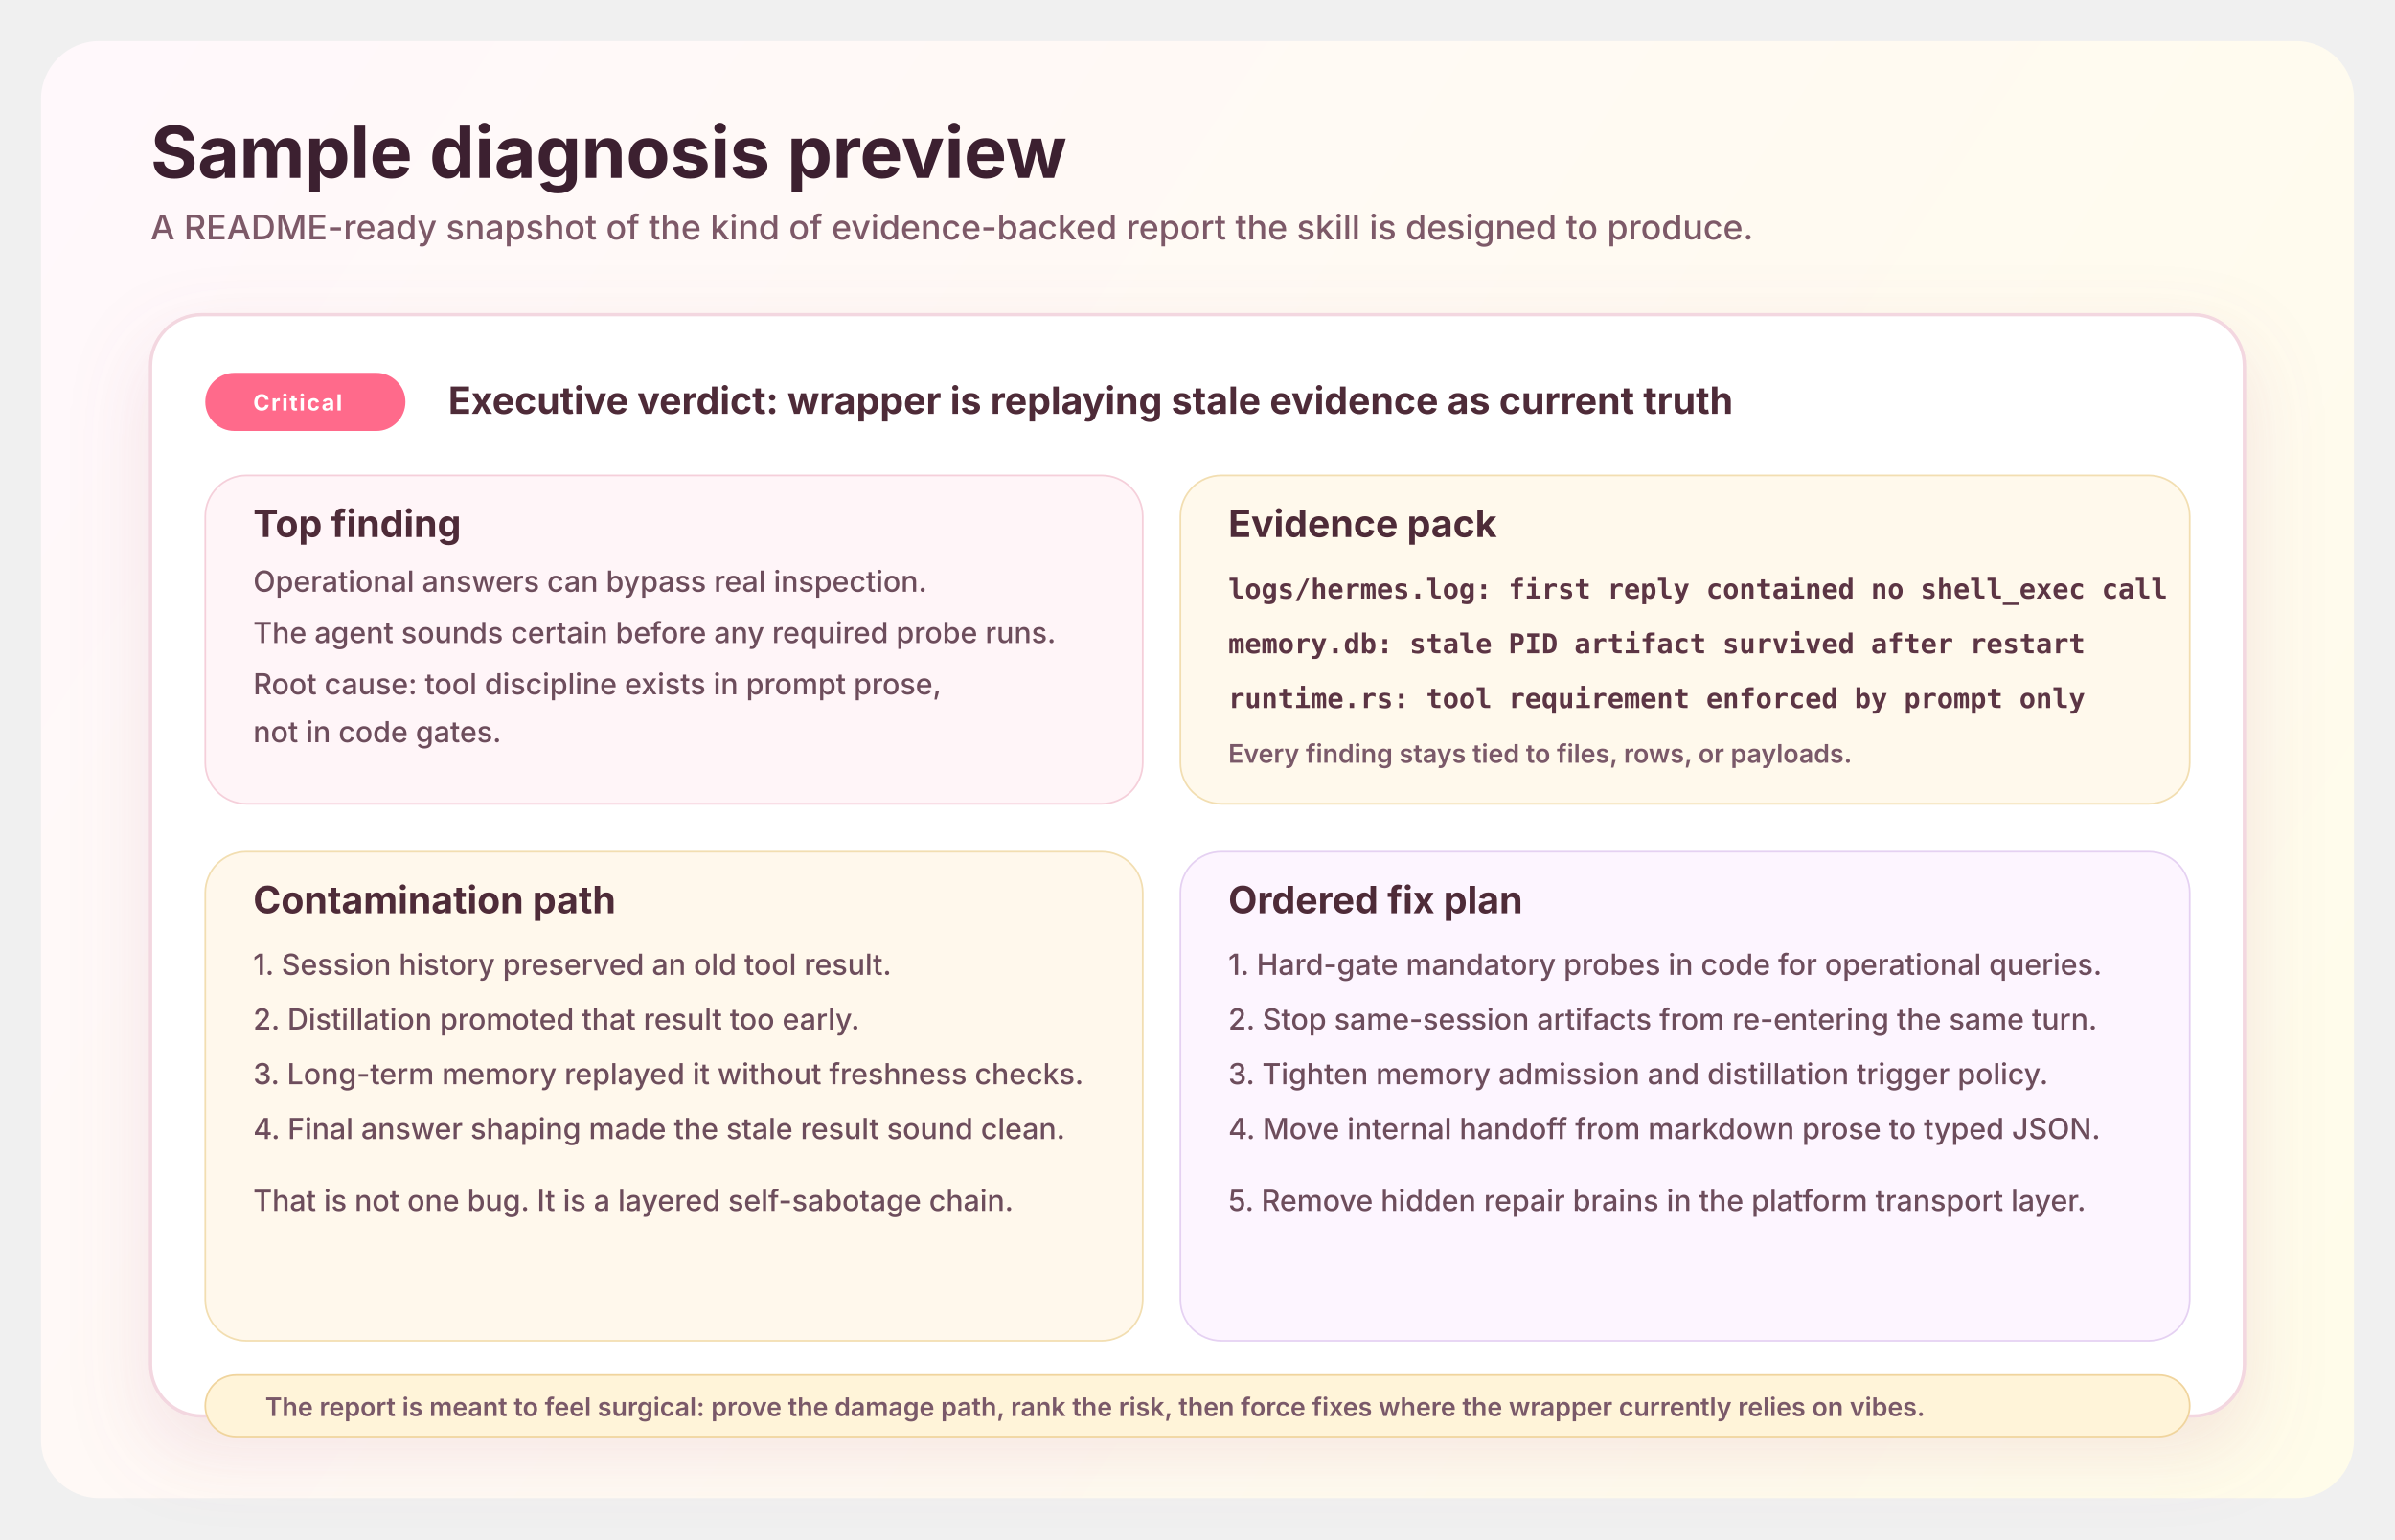
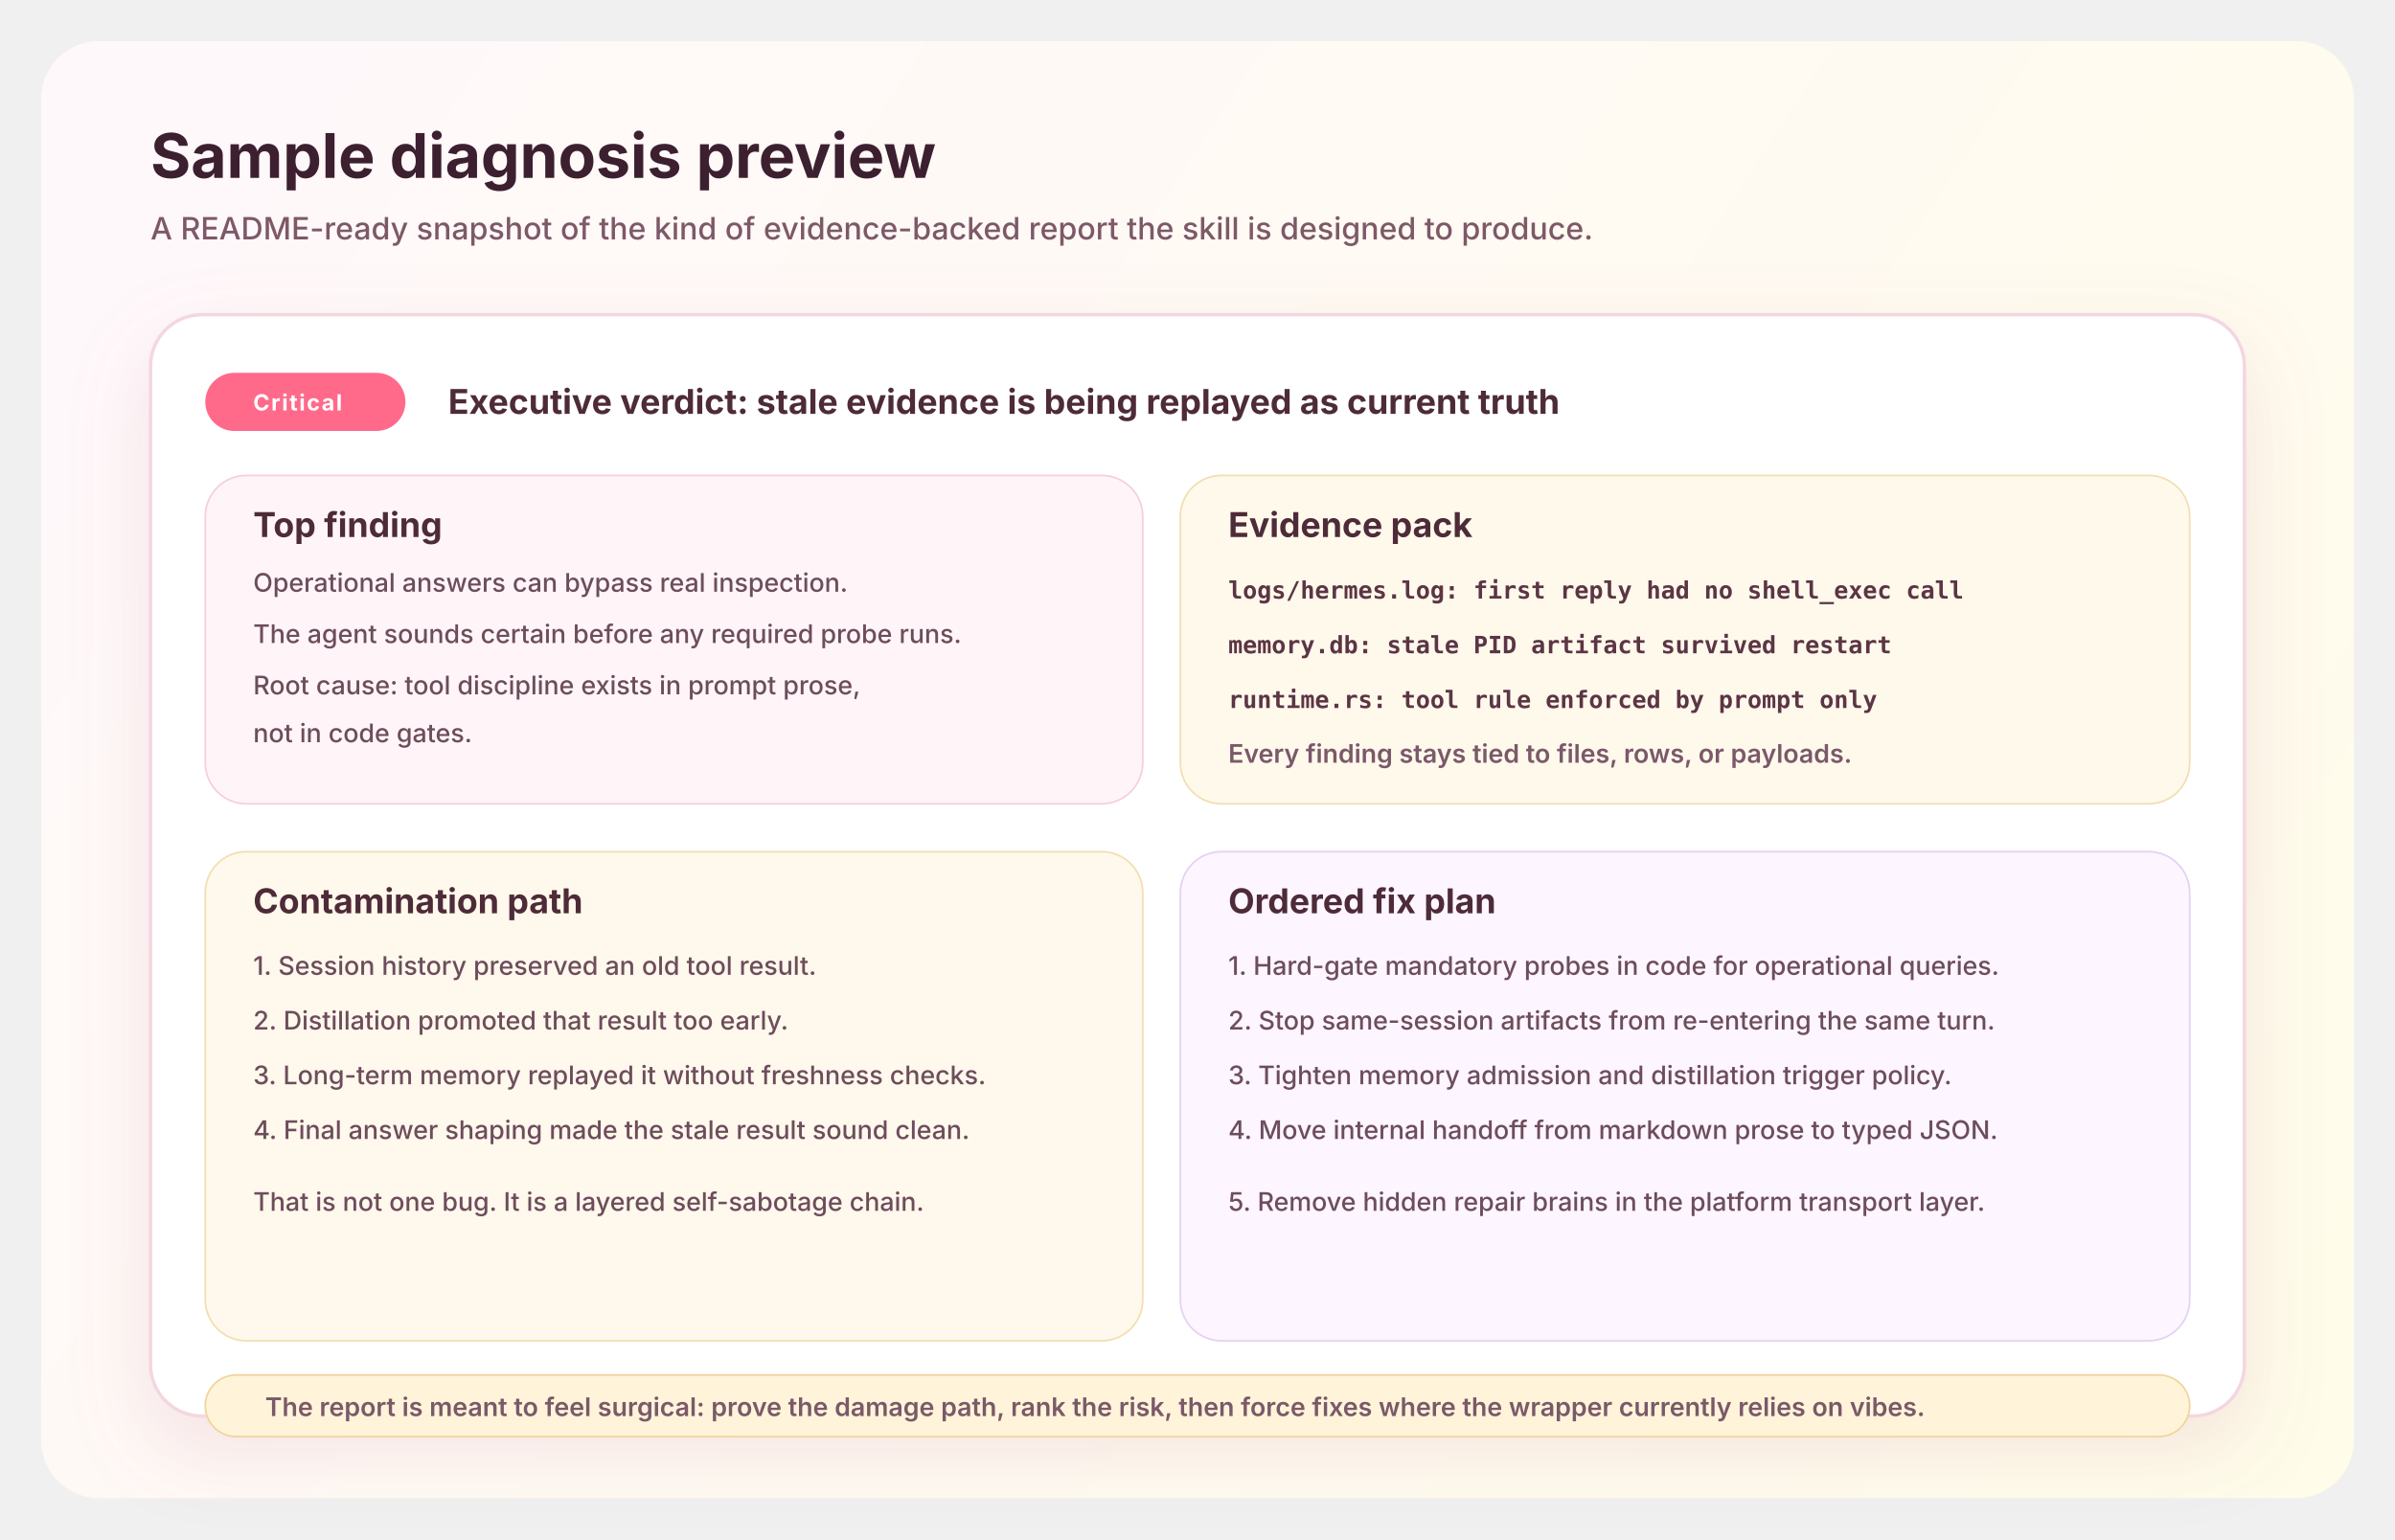
<svg xmlns="http://www.w3.org/2000/svg" width="1400" height="900" viewBox="0 0 1400 900" fill="none">
  <defs>
    <linearGradient id="demoBg" x1="60" y1="30" x2="1320" y2="860" gradientUnits="userSpaceOnUse">
      <stop stop-color="#FFF8FB" />
      <stop offset="1" stop-color="#FFFCEA" />
    </linearGradient>
    <filter id="cardShadow" x="-30" y="-30" width="1460" height="960" filterUnits="userSpaceOnUse">
      <feDropShadow dx="0" dy="18" stdDeviation="22" flood-color="#C27F94" flood-opacity="0.18" />
    </filter>
    <style>
-       .title { font: 700 42px 'Inter', 'Segoe UI', sans-serif; fill: #3C2030; }
-       .subtitle { font: 500 20px 'Inter', 'Segoe UI', sans-serif; fill: #7D5968; }
-       .section { font: 700 22px 'Inter', 'Segoe UI', sans-serif; fill: #4E2B38; }
-       .body { font: 500 17px 'Inter', 'Segoe UI', sans-serif; fill: #6D4D5C; }
-       .mono { font: 600 16px 'SFMono-Regular', 'Menlo', monospace; fill: #5C3544; }
+       .title { font: 700 36px 'Inter', 'Segoe UI', sans-serif; fill: #3C2030; }
+       .subtitle { font: 500 18px 'Inter', 'Segoe UI', sans-serif; fill: #7D5968; }
+       .section { font: 700 20px 'Inter', 'Segoe UI', sans-serif; fill: #4E2B38; }
+       .body { font: 500 15px 'Inter', 'Segoe UI', sans-serif; fill: #6D4D5C; }
+       .mono { font: 600 14px 'SFMono-Regular', 'Menlo', monospace; fill: #5C3544; }
      .tag { font: 700 13px 'Inter', 'Segoe UI', sans-serif; fill: #FFFFFF; letter-spacing: 0.07em; text-transform: uppercase; }
      .small { font: 600 15px 'Inter', 'Segoe UI', sans-serif; fill: #7A5969; }
    </style>
  </defs>
  <rect x="24" y="24" width="1352" height="852" rx="34" fill="url(#demoBg)" />
  <text x="88" y="104" class="title">Sample diagnosis preview</text>
  <text x="88" y="140" class="subtitle">A README-ready snapshot of the kind of evidence-backed report the skill is designed to produce.</text>
  <g filter="url(#cardShadow)">
    <rect x="88" y="184" width="1224" height="644" rx="30" fill="#FFFFFF" stroke="#F3D7E0" stroke-width="2" />
  </g>
  <rect x="120" y="218" width="117" height="34" rx="17" fill="#FF6A8B" />
  <text x="148" y="240" class="tag">Critical</text>
-   <text x="262" y="242" class="section">Executive verdict: wrapper is replaying stale evidence as current truth</text>
+   <text x="262" y="242" class="section">Executive verdict: stale evidence is being replayed as current truth</text>
  <rect x="120" y="278" width="548" height="192" rx="24" fill="#FFF5F8" stroke="#F5CFDA" />
  <text x="148" y="314" class="section">Top finding</text>
  <text x="148" y="346" class="body">Operational answers can bypass real inspection.</text>
  <text x="148" y="376" class="body">The agent sounds certain before any required probe runs.</text>
  <text x="148" y="406" class="body">Root cause: tool discipline exists in prompt prose,</text>
  <text x="148" y="434" class="body">not in code gates.</text>
  <rect x="690" y="278" width="590" height="192" rx="24" fill="#FFF9EC" stroke="#F2DEB1" />
  <text x="718" y="314" class="section">Evidence pack</text>
-   <text x="718" y="350" class="mono">logs/hermes.log: first reply contained no shell_exec call</text>
-   <text x="718" y="382" class="mono">memory.db: stale PID artifact survived after restart</text>
-   <text x="718" y="414" class="mono">runtime.rs: tool requirement enforced by prompt only</text>
+   <text x="718" y="350" class="mono">logs/hermes.log: first reply had no shell_exec call</text>
+   <text x="718" y="382" class="mono">memory.db: stale PID artifact survived restart</text>
+   <text x="718" y="414" class="mono">runtime.rs: tool rule enforced by prompt only</text>
  <text x="718" y="446" class="small">Every finding stays tied to files, rows, or payloads.</text>
  <rect x="120" y="498" width="548" height="286" rx="24" fill="#FFF8EC" stroke="#F2DEB1" />
  <text x="148" y="534" class="section">Contamination path</text>
  <text x="148" y="570" class="body">1. Session history preserved an old tool result.</text>
  <text x="148" y="602" class="body">2. Distillation promoted that result too early.</text>
  <text x="148" y="634" class="body">3. Long-term memory replayed it without freshness checks.</text>
  <text x="148" y="666" class="body">4. Final answer shaping made the stale result sound clean.</text>
  <text x="148" y="708" class="body">That is not one bug. It is a layered self-sabotage chain.</text>
  <rect x="690" y="498" width="590" height="286" rx="24" fill="#FDF5FF" stroke="#E5D1F2" />
  <text x="718" y="534" class="section">Ordered fix plan</text>
  <text x="718" y="570" class="body">1. Hard-gate mandatory probes in code for operational queries.</text>
  <text x="718" y="602" class="body">2. Stop same-session artifacts from re-entering the same turn.</text>
  <text x="718" y="634" class="body">3. Tighten memory admission and distillation trigger policy.</text>
  <text x="718" y="666" class="body">4. Move internal handoff from markdown prose to typed JSON.</text>
  <text x="718" y="708" class="body">5. Remove hidden repair brains in the platform transport layer.</text>
  <rect x="120" y="804" width="1160" height="36" rx="18" fill="#FFF4D9" stroke="#F0D49D" />
  <text x="155" y="828" class="small">The report is meant to feel surgical: prove the damage path, rank the risk, then force fixes where the wrapper currently relies on vibes.</text>
</svg>
